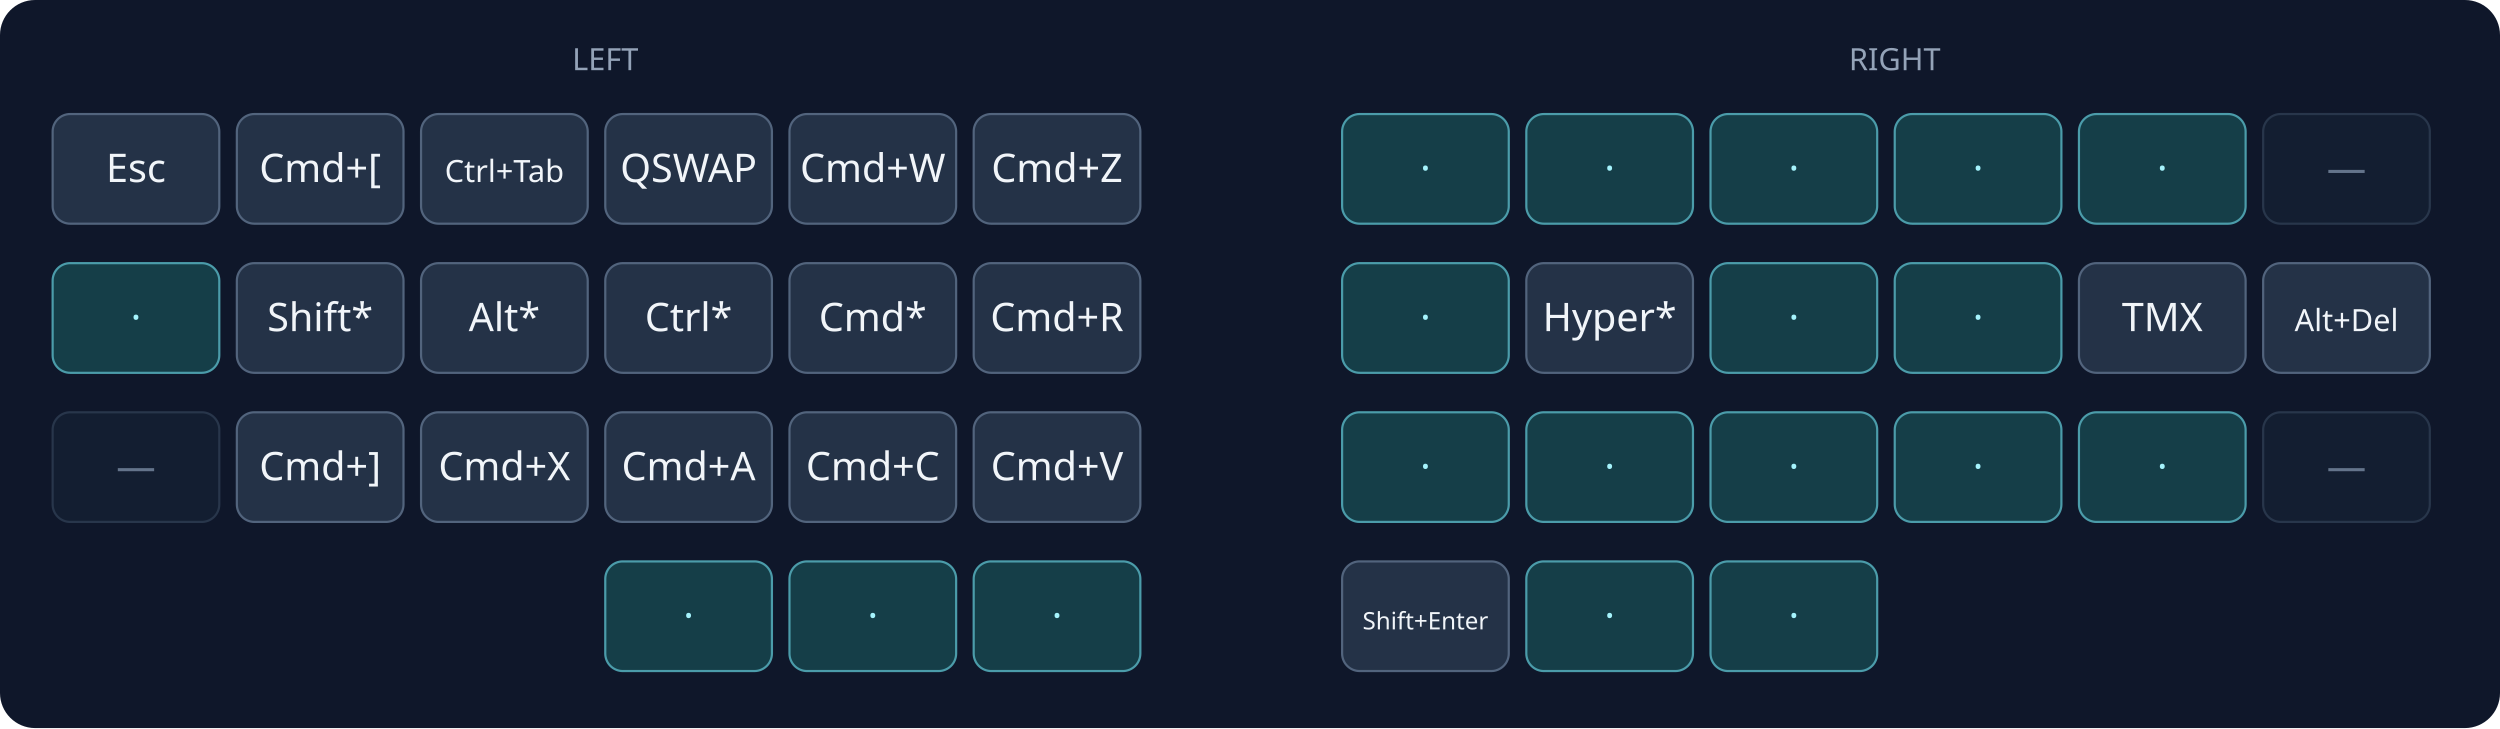
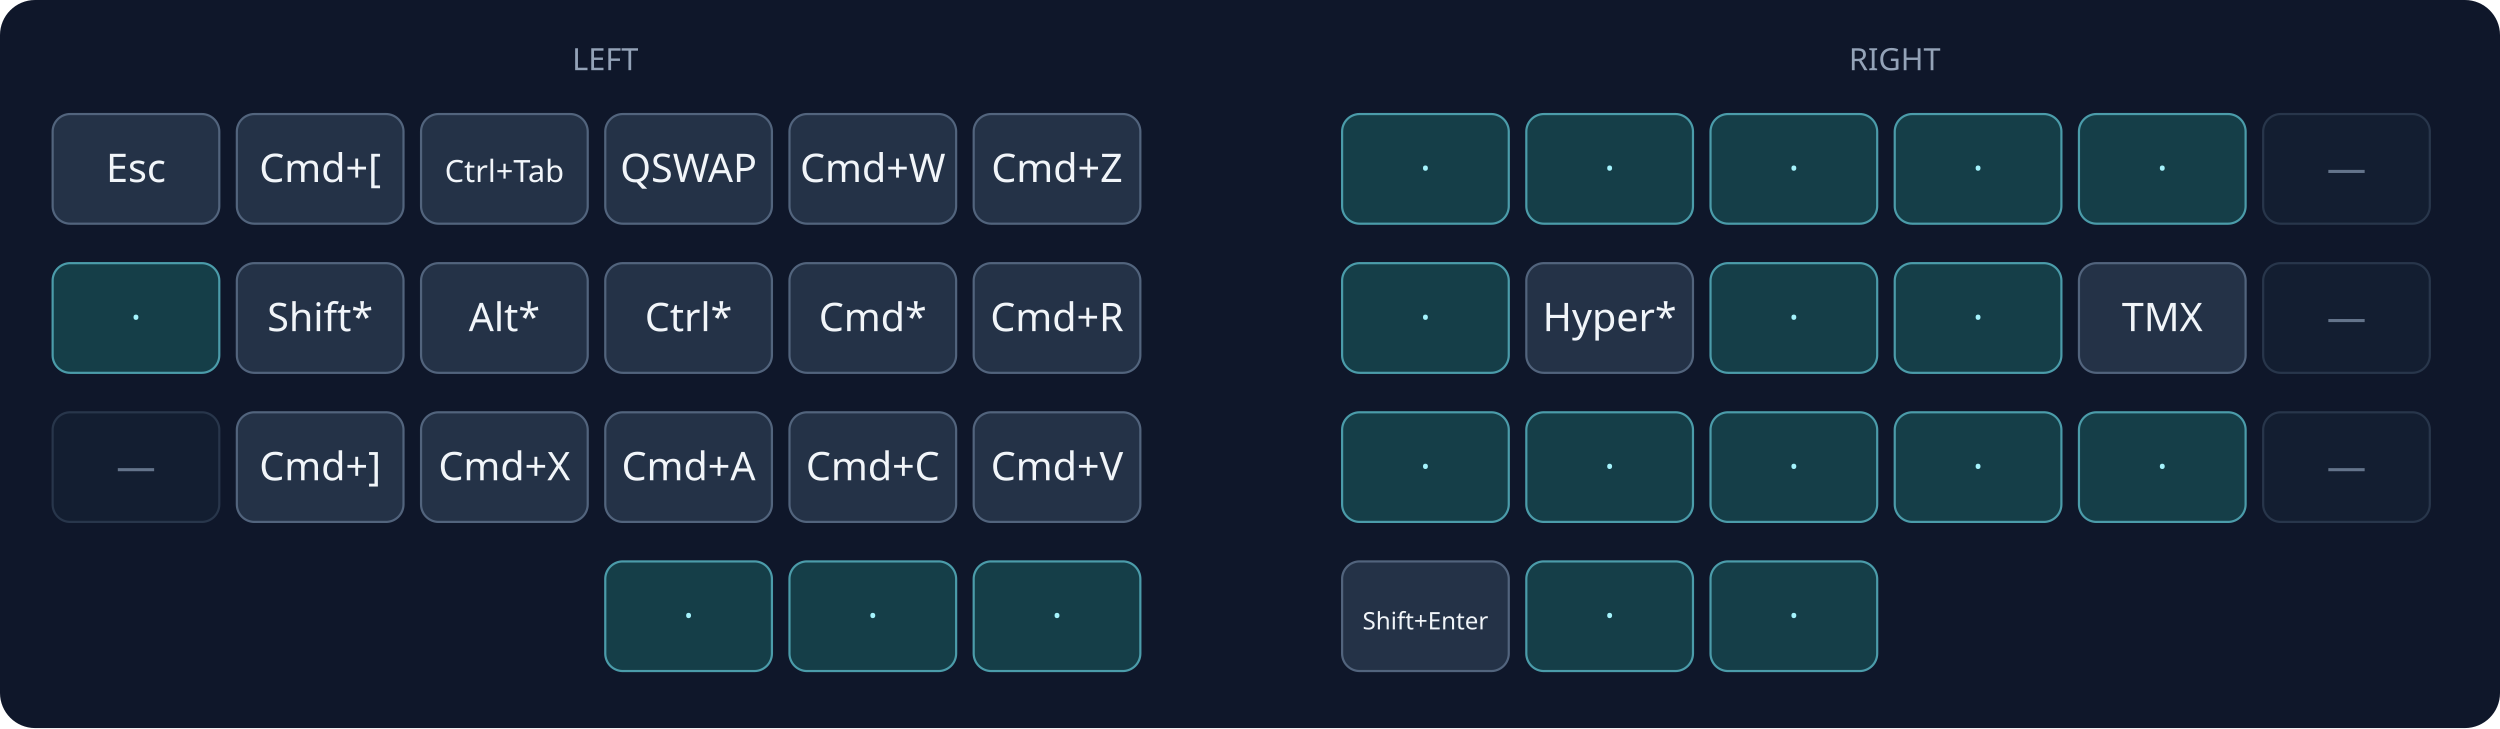
<svg xmlns="http://www.w3.org/2000/svg" width="1140" height="332" viewBox="0 0 1140 332" role="img" aria-labelledby="title desc">
  <rect width="1140" height="332" rx="16" fill="#0f172a" />
  <g font-family="system-ui, sans-serif" text-anchor="middle">
    <text x="276" y="32" fill="#94a3b8" font-size="14">LEFT</text>
    <text x="864" y="32" fill="#94a3b8" font-size="14">RIGHT</text>
    <g data-position="0" data-binding="&amp;kp ESC">
      <rect x="24" y="52" width="76" height="50" rx="8" fill="#243247" stroke="#52647d" />
      <text x="62" y="83" fill="#f1f5f9" font-size="18">Esc</text>
    </g>
    <g data-position="1" data-binding="&amp;kp LG(LBKT)">
      <rect x="108" y="52" width="76" height="50" rx="8" fill="#243247" stroke="#52647d" />
      <text x="146" y="83" fill="#f1f5f9" font-size="18">Cmd+[</text>
    </g>
    <g data-position="2" data-binding="&amp;kp LC(TAB)">
      <rect x="192" y="52" width="76" height="50" rx="8" fill="#243247" stroke="#52647d" />
      <text x="230" y="83" fill="#f1f5f9" font-size="14">Ctrl+Tab</text>
    </g>
    <g data-position="3" data-binding="&amp;quick_swap">
      <rect x="276" y="52" width="76" height="50" rx="8" fill="#243247" stroke="#52647d" />
      <text x="314" y="83" fill="#f1f5f9" font-size="18">QSWAP</text>
    </g>
    <g data-position="4" data-binding="&amp;kp LG(W)">
      <rect x="360" y="52" width="76" height="50" rx="8" fill="#243247" stroke="#52647d" />
      <text x="398" y="83" fill="#f1f5f9" font-size="18">Cmd+W</text>
    </g>
    <g data-position="5" data-binding="&amp;kp LG(Z)">
      <rect x="444" y="52" width="76" height="50" rx="8" fill="#243247" stroke="#52647d" />
      <text x="482" y="83" fill="#f1f5f9" font-size="18">Cmd+Z</text>
    </g>
    <g data-position="8" data-binding="&amp;trans">
      <rect x="612" y="52" width="76" height="50" rx="8" fill="#153e48" stroke="#4b9caa" />
      <text x="650" y="83" fill="#a5f3fc" font-size="18">·</text>
    </g>
    <g data-position="9" data-binding="&amp;trans">
      <rect x="696" y="52" width="76" height="50" rx="8" fill="#153e48" stroke="#4b9caa" />
      <text x="734" y="83" fill="#a5f3fc" font-size="18">·</text>
    </g>
    <g data-position="10" data-binding="&amp;trans">
      <rect x="780" y="52" width="76" height="50" rx="8" fill="#153e48" stroke="#4b9caa" />
      <text x="818" y="83" fill="#a5f3fc" font-size="18">·</text>
    </g>
    <g data-position="11" data-binding="&amp;trans">
      <rect x="864" y="52" width="76" height="50" rx="8" fill="#153e48" stroke="#4b9caa" />
      <text x="902" y="83" fill="#a5f3fc" font-size="18">·</text>
    </g>
    <g data-position="12" data-binding="&amp;trans">
      <rect x="948" y="52" width="76" height="50" rx="8" fill="#153e48" stroke="#4b9caa" />
      <text x="986" y="83" fill="#a5f3fc" font-size="18">·</text>
    </g>
    <g data-position="13" data-binding="&amp;none">
      <rect x="1032" y="52" width="76" height="50" rx="8" fill="#131e31" stroke="#28364b" />
      <text x="1070" y="83" fill="#64748b" font-size="18">—</text>
    </g>
    <g data-position="14" data-binding="&amp;trans">
      <rect x="24" y="120" width="76" height="50" rx="8" fill="#153e48" stroke="#4b9caa" />
      <text x="62" y="151" fill="#a5f3fc" font-size="18">·</text>
    </g>
    <g data-position="15" data-binding="&amp;hm LSHFT LSHFT">
      <rect x="108" y="120" width="76" height="50" rx="8" fill="#243247" stroke="#52647d" />
      <text x="146" y="151" fill="#f1f5f9" font-size="18">Shift*</text>
    </g>
    <g data-position="16" data-binding="&amp;hm LALT LALT">
      <rect x="192" y="120" width="76" height="50" rx="8" fill="#243247" stroke="#52647d" />
      <text x="230" y="151" fill="#f1f5f9" font-size="18">Alt*</text>
    </g>
    <g data-position="17" data-binding="&amp;hm LCTRL LCTRL">
      <rect x="276" y="120" width="76" height="50" rx="8" fill="#243247" stroke="#52647d" />
      <text x="314" y="151" fill="#f1f5f9" font-size="18">Ctrl*</text>
    </g>
    <g data-position="18" data-binding="&amp;hm LGUI LGUI">
      <rect x="360" y="120" width="76" height="50" rx="8" fill="#243247" stroke="#52647d" />
      <text x="398" y="151" fill="#f1f5f9" font-size="18">Cmd*</text>
    </g>
    <g data-position="19" data-binding="&amp;kp LG(R)">
      <rect x="444" y="120" width="76" height="50" rx="8" fill="#243247" stroke="#52647d" />
      <text x="482" y="151" fill="#f1f5f9" font-size="18">Cmd+R</text>
    </g>
    <g data-position="22" data-binding="&amp;trans">
      <rect x="612" y="120" width="76" height="50" rx="8" fill="#153e48" stroke="#4b9caa" />
      <text x="650" y="151" fill="#a5f3fc" font-size="18">·</text>
    </g>
    <g data-position="23" data-binding="&amp;hm HYPER_MOD HYPER_MOD">
      <rect x="696" y="120" width="76" height="50" rx="8" fill="#243247" stroke="#52647d" />
      <text x="734" y="151" fill="#f1f5f9" font-size="18">Hyper*</text>
    </g>
    <g data-position="24" data-binding="&amp;trans">
      <rect x="780" y="120" width="76" height="50" rx="8" fill="#153e48" stroke="#4b9caa" />
      <text x="818" y="151" fill="#a5f3fc" font-size="18">·</text>
    </g>
    <g data-position="25" data-binding="&amp;trans">
      <rect x="864" y="120" width="76" height="50" rx="8" fill="#153e48" stroke="#4b9caa" />
      <text x="902" y="151" fill="#a5f3fc" font-size="18">·</text>
    </g>
    <g data-position="26" data-binding="&amp;tmx">
      <rect x="948" y="120" width="76" height="50" rx="8" fill="#243247" stroke="#52647d" />
      <text x="986" y="151" fill="#f1f5f9" font-size="18">TMX</text>
    </g>
-     <g data-position="27" data-binding="&amp;kp LA(DEL)">
-       <rect x="1032" y="120" width="76" height="50" rx="8" fill="#243247" stroke="#52647d" />
-       <text x="1070" y="151" fill="#f1f5f9" font-size="14">Alt+Del</text>
+     <g data-position="27" data-binding="&amp;none">
+       <rect x="1032" y="120" width="76" height="50" rx="8" fill="#131e31" stroke="#28364b" />
+       <text x="1070" y="151" fill="#64748b" font-size="18">—</text>
    </g>
    <g data-position="28" data-binding="&amp;none">
      <rect x="24" y="188" width="76" height="50" rx="8" fill="#131e31" stroke="#28364b" />
      <text x="62" y="219" fill="#64748b" font-size="18">—</text>
    </g>
    <g data-position="29" data-binding="&amp;kp LG(RBKT)">
      <rect x="108" y="188" width="76" height="50" rx="8" fill="#243247" stroke="#52647d" />
      <text x="146" y="219" fill="#f1f5f9" font-size="18">Cmd+]</text>
    </g>
    <g data-position="30" data-binding="&amp;kp LG(X)">
      <rect x="192" y="188" width="76" height="50" rx="8" fill="#243247" stroke="#52647d" />
      <text x="230" y="219" fill="#f1f5f9" font-size="18">Cmd+X</text>
    </g>
    <g data-position="31" data-binding="&amp;kp LG(A)">
      <rect x="276" y="188" width="76" height="50" rx="8" fill="#243247" stroke="#52647d" />
      <text x="314" y="219" fill="#f1f5f9" font-size="18">Cmd+A</text>
    </g>
    <g data-position="32" data-binding="&amp;kp LG(C)">
      <rect x="360" y="188" width="76" height="50" rx="8" fill="#243247" stroke="#52647d" />
      <text x="398" y="219" fill="#f1f5f9" font-size="18">Cmd+C</text>
    </g>
    <g data-position="33" data-binding="&amp;kp LG(V)">
      <rect x="444" y="188" width="76" height="50" rx="8" fill="#243247" stroke="#52647d" />
      <text x="482" y="219" fill="#f1f5f9" font-size="18">Cmd+V</text>
    </g>
    <g data-position="34" data-binding="&amp;trans">
      <rect x="612" y="188" width="76" height="50" rx="8" fill="#153e48" stroke="#4b9caa" />
      <text x="650" y="219" fill="#a5f3fc" font-size="18">·</text>
    </g>
    <g data-position="35" data-binding="&amp;trans">
      <rect x="696" y="188" width="76" height="50" rx="8" fill="#153e48" stroke="#4b9caa" />
      <text x="734" y="219" fill="#a5f3fc" font-size="18">·</text>
    </g>
    <g data-position="36" data-binding="&amp;trans">
      <rect x="780" y="188" width="76" height="50" rx="8" fill="#153e48" stroke="#4b9caa" />
      <text x="818" y="219" fill="#a5f3fc" font-size="18">·</text>
    </g>
    <g data-position="37" data-binding="&amp;trans">
      <rect x="864" y="188" width="76" height="50" rx="8" fill="#153e48" stroke="#4b9caa" />
      <text x="902" y="219" fill="#a5f3fc" font-size="18">·</text>
    </g>
    <g data-position="38" data-binding="&amp;trans">
      <rect x="948" y="188" width="76" height="50" rx="8" fill="#153e48" stroke="#4b9caa" />
      <text x="986" y="219" fill="#a5f3fc" font-size="18">·</text>
    </g>
    <g data-position="39" data-binding="&amp;none">
      <rect x="1032" y="188" width="76" height="50" rx="8" fill="#131e31" stroke="#28364b" />
      <text x="1070" y="219" fill="#64748b" font-size="18">—</text>
    </g>
    <g data-position="40" data-binding="&amp;trans">
      <rect x="276" y="256" width="76" height="50" rx="8" fill="#153e48" stroke="#4b9caa" />
      <text x="314" y="287" fill="#a5f3fc" font-size="18">·</text>
    </g>
    <g data-position="41" data-binding="&amp;trans">
      <rect x="360" y="256" width="76" height="50" rx="8" fill="#153e48" stroke="#4b9caa" />
      <text x="398" y="287" fill="#a5f3fc" font-size="18">·</text>
    </g>
    <g data-position="42" data-binding="&amp;trans">
      <rect x="444" y="256" width="76" height="50" rx="8" fill="#153e48" stroke="#4b9caa" />
      <text x="482" y="287" fill="#a5f3fc" font-size="18">·</text>
    </g>
    <g data-position="43" data-binding="&amp;kp LS(RET)">
      <rect x="612" y="256" width="76" height="50" rx="8" fill="#243247" stroke="#52647d" />
      <text x="650" y="287" fill="#f1f5f9" font-size="11">Shift+Enter</text>
    </g>
    <g data-position="44" data-binding="&amp;trans">
      <rect x="696" y="256" width="76" height="50" rx="8" fill="#153e48" stroke="#4b9caa" />
      <text x="734" y="287" fill="#a5f3fc" font-size="18">·</text>
    </g>
    <g data-position="45" data-binding="&amp;trans">
      <rect x="780" y="256" width="76" height="50" rx="8" fill="#153e48" stroke="#4b9caa" />
      <text x="818" y="287" fill="#a5f3fc" font-size="18">·</text>
    </g>
  </g>
</svg>
